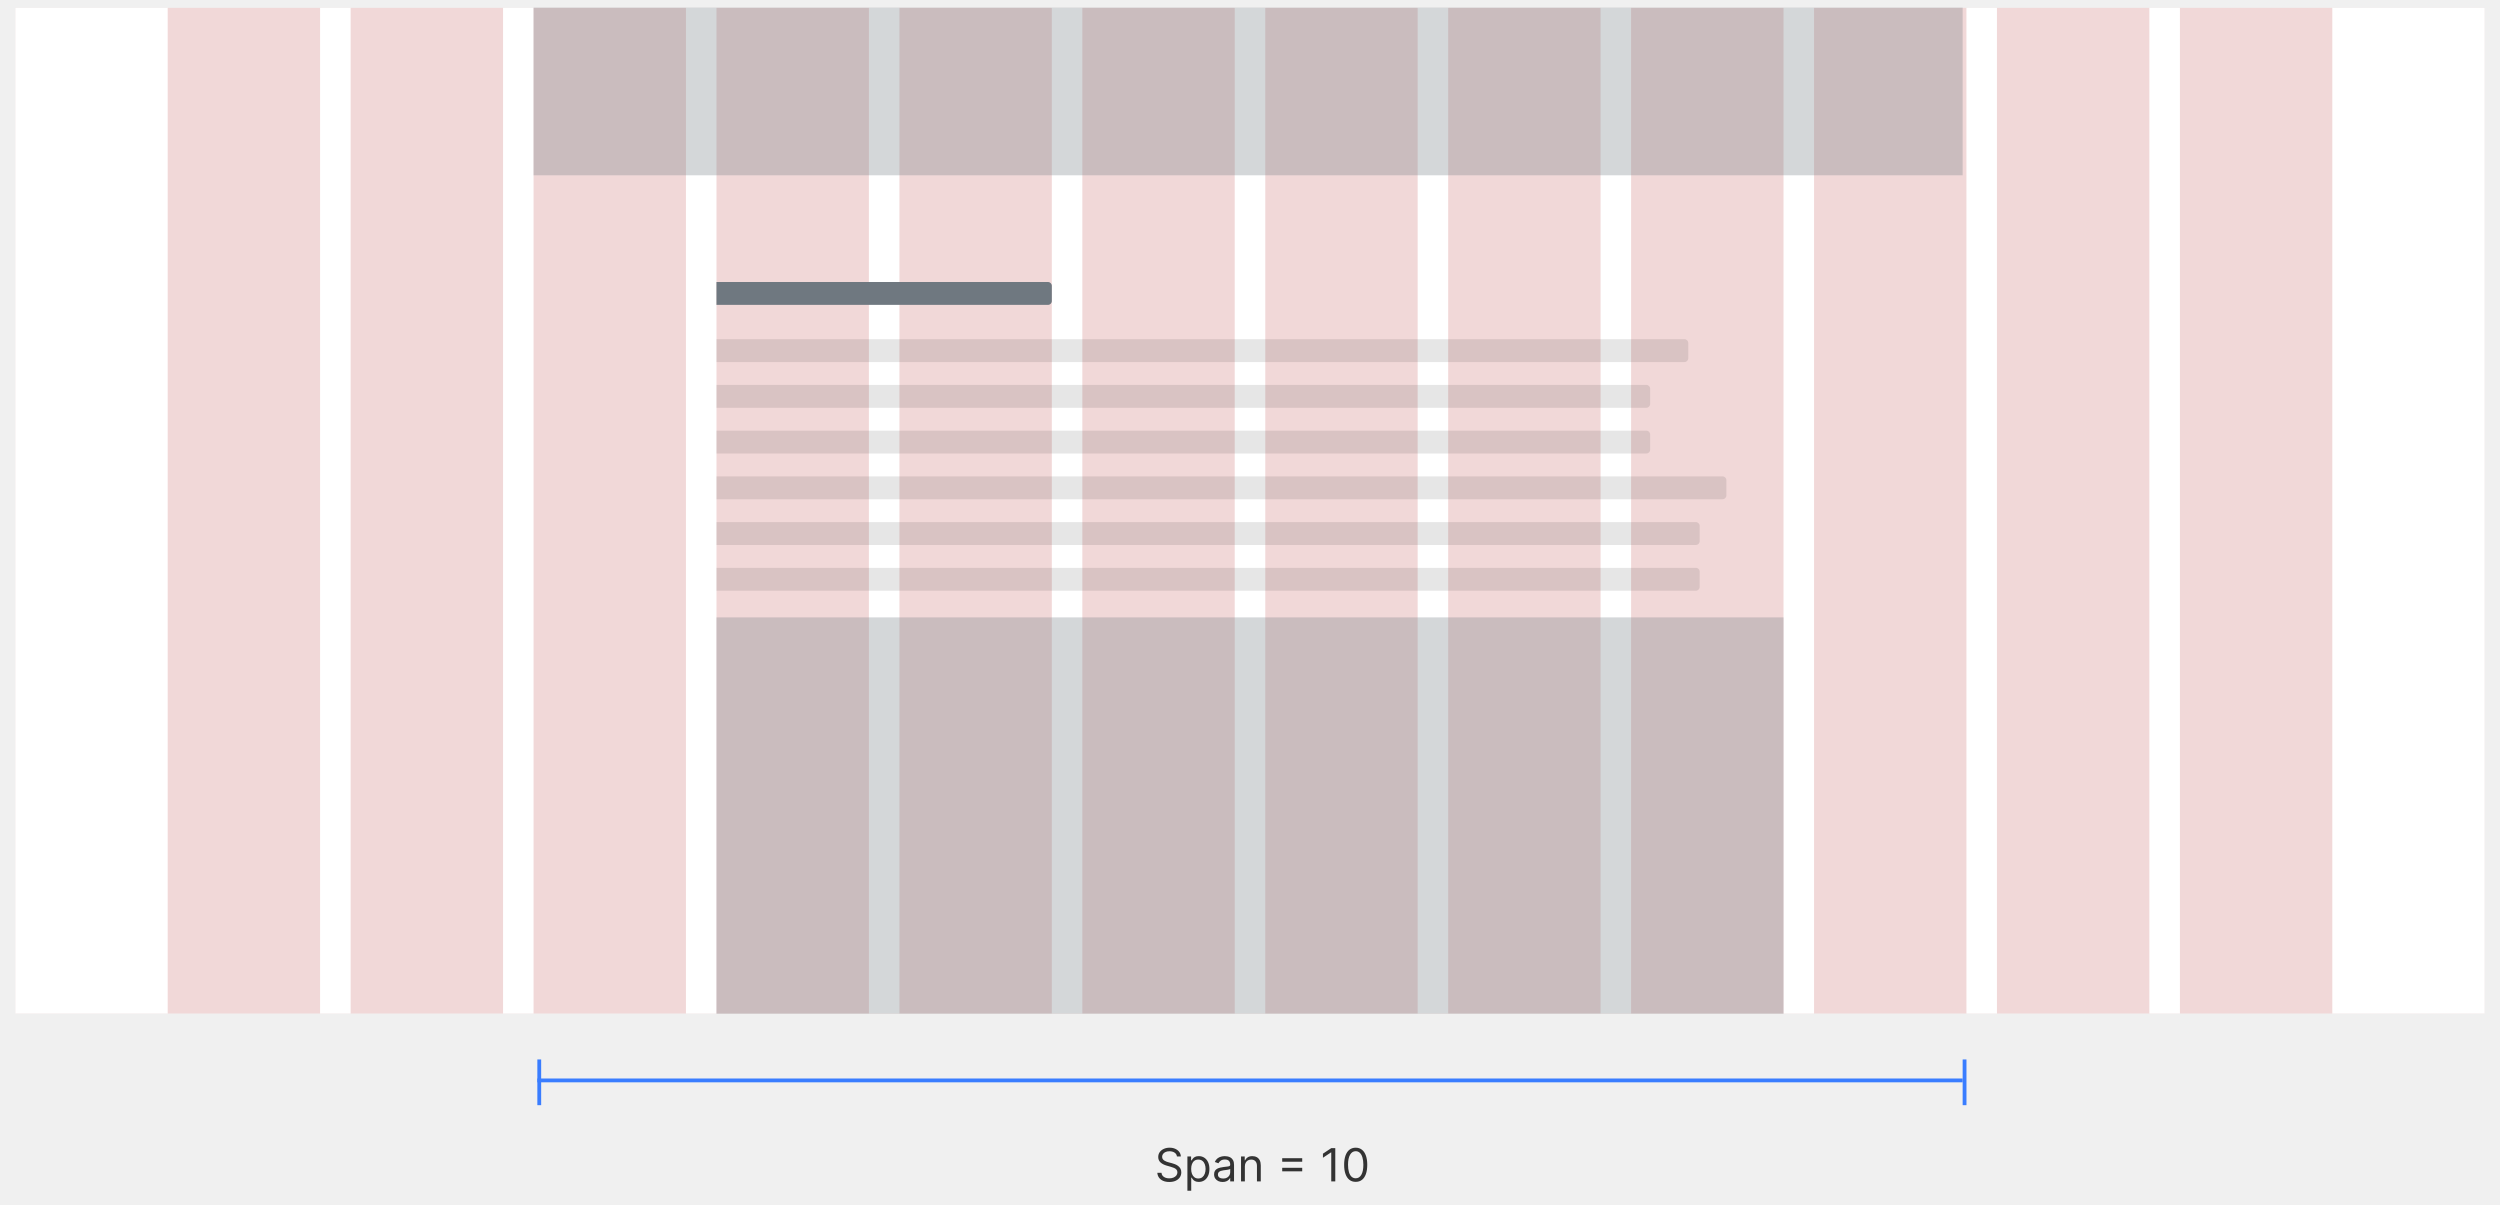
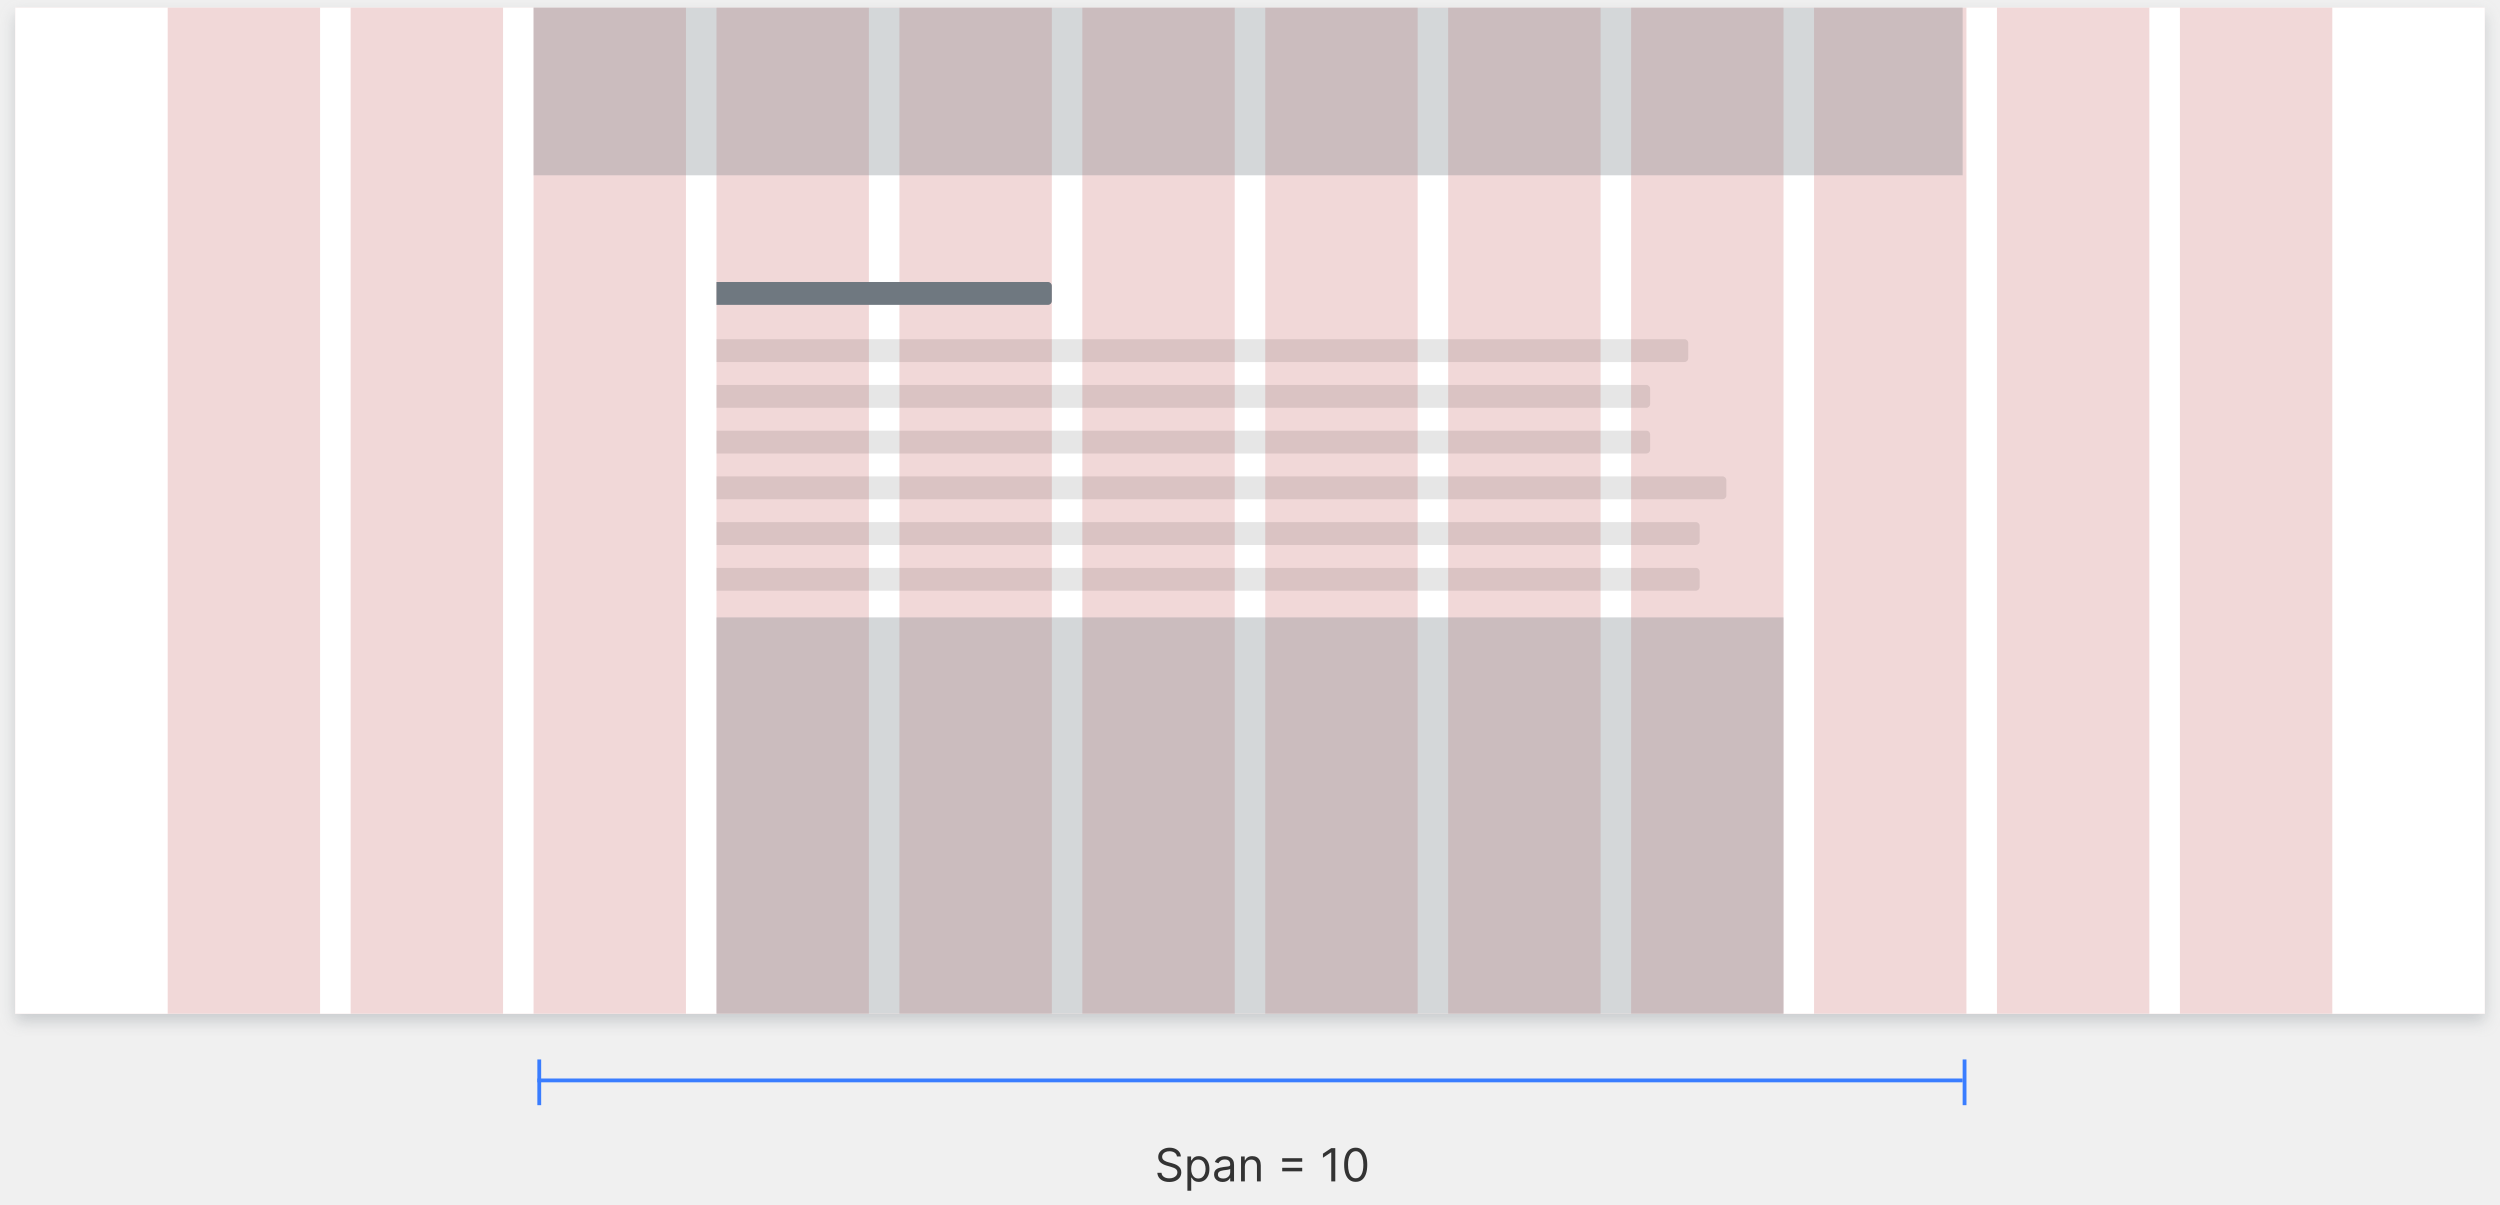
<svg xmlns="http://www.w3.org/2000/svg" width="656" height="316" viewBox="0 0 656 316" fill="none">
  <line x1="141.5" y1="278" x2="141.5" y2="290" stroke="#3A7DFF" />
  <line x1="515" y1="283.5" x2="141" y2="283.5" stroke="#3A7DFF" />
  <line x1="515.5" y1="278" x2="515.5" y2="290" stroke="#3A7DFF" />
  <path d="M308.83 303.455C308.778 303.023 308.571 302.688 308.207 302.449C307.844 302.21 307.398 302.091 306.869 302.091C306.483 302.091 306.145 302.153 305.855 302.278C305.568 302.403 305.344 302.575 305.182 302.794C305.023 303.013 304.943 303.261 304.943 303.54C304.943 303.773 304.999 303.973 305.109 304.141C305.223 304.305 305.368 304.443 305.544 304.554C305.72 304.662 305.905 304.751 306.098 304.822C306.291 304.891 306.469 304.946 306.631 304.989L307.517 305.227C307.744 305.287 307.997 305.369 308.276 305.474C308.557 305.58 308.825 305.723 309.081 305.905C309.339 306.084 309.553 306.314 309.72 306.595C309.888 306.876 309.972 307.222 309.972 307.631C309.972 308.102 309.848 308.528 309.601 308.909C309.357 309.29 308.999 309.592 308.527 309.817C308.058 310.041 307.489 310.153 306.818 310.153C306.193 310.153 305.652 310.053 305.195 309.851C304.74 309.649 304.382 309.368 304.121 309.007C303.862 308.646 303.716 308.227 303.682 307.75H304.773C304.801 308.08 304.912 308.352 305.105 308.568C305.301 308.781 305.548 308.94 305.847 309.045C306.148 309.148 306.472 309.199 306.818 309.199C307.222 309.199 307.584 309.134 307.905 309.003C308.226 308.869 308.48 308.685 308.668 308.449C308.855 308.21 308.949 307.932 308.949 307.614C308.949 307.324 308.868 307.088 308.706 306.906C308.544 306.724 308.331 306.577 308.067 306.463C307.803 306.349 307.517 306.25 307.21 306.165L306.136 305.858C305.455 305.662 304.915 305.382 304.517 305.018C304.119 304.655 303.92 304.179 303.92 303.591C303.92 303.102 304.053 302.676 304.317 302.312C304.584 301.946 304.942 301.662 305.391 301.46C305.842 301.256 306.347 301.153 306.903 301.153C307.466 301.153 307.966 301.254 308.403 301.456C308.841 301.655 309.188 301.928 309.443 302.274C309.702 302.621 309.838 303.014 309.852 303.455H308.83ZM311.573 312.455V303.455H312.544V304.494H312.664C312.738 304.381 312.84 304.236 312.971 304.06C313.104 303.881 313.294 303.722 313.542 303.582C313.792 303.44 314.13 303.369 314.556 303.369C315.107 303.369 315.593 303.507 316.013 303.783C316.434 304.058 316.762 304.449 316.998 304.955C317.233 305.46 317.351 306.057 317.351 306.744C317.351 307.438 317.233 308.038 316.998 308.547C316.762 309.053 316.435 309.445 316.017 309.723C315.6 309.999 315.118 310.136 314.573 310.136C314.152 310.136 313.816 310.067 313.563 309.928C313.31 309.786 313.115 309.625 312.979 309.446C312.843 309.264 312.738 309.114 312.664 308.994H312.578V312.455H311.573ZM312.561 306.727C312.561 307.222 312.634 307.658 312.779 308.036C312.924 308.411 313.135 308.705 313.414 308.918C313.692 309.128 314.033 309.233 314.436 309.233C314.857 309.233 315.208 309.122 315.489 308.901C315.773 308.676 315.986 308.375 316.128 307.997C316.273 307.616 316.346 307.193 316.346 306.727C316.346 306.267 316.275 305.852 316.132 305.483C315.993 305.111 315.782 304.817 315.498 304.601C315.216 304.382 314.863 304.273 314.436 304.273C314.027 304.273 313.684 304.376 313.405 304.584C313.127 304.788 312.917 305.075 312.775 305.445C312.632 305.811 312.561 306.239 312.561 306.727ZM320.811 310.153C320.397 310.153 320.02 310.075 319.682 309.919C319.344 309.76 319.076 309.531 318.877 309.233C318.678 308.932 318.578 308.568 318.578 308.142C318.578 307.767 318.652 307.463 318.8 307.23C318.948 306.994 319.145 306.81 319.392 306.676C319.64 306.543 319.912 306.443 320.211 306.378C320.512 306.31 320.814 306.256 321.118 306.216C321.516 306.165 321.838 306.126 322.086 306.101C322.336 306.072 322.517 306.026 322.631 305.96C322.748 305.895 322.806 305.781 322.806 305.619V305.585C322.806 305.165 322.691 304.838 322.461 304.605C322.233 304.372 321.888 304.256 321.425 304.256C320.945 304.256 320.569 304.361 320.296 304.571C320.023 304.781 319.831 305.006 319.721 305.244L318.766 304.903C318.936 304.506 319.164 304.196 319.448 303.974C319.735 303.75 320.047 303.594 320.385 303.506C320.726 303.415 321.061 303.369 321.391 303.369C321.601 303.369 321.843 303.395 322.115 303.446C322.391 303.494 322.657 303.595 322.912 303.749C323.171 303.902 323.385 304.134 323.556 304.443C323.726 304.753 323.811 305.168 323.811 305.688V310H322.806V309.114H322.755C322.686 309.256 322.573 309.408 322.414 309.57C322.255 309.732 322.043 309.869 321.779 309.983C321.515 310.097 321.192 310.153 320.811 310.153ZM320.965 309.25C321.363 309.25 321.698 309.172 321.971 309.016C322.246 308.859 322.453 308.658 322.593 308.411C322.735 308.163 322.806 307.903 322.806 307.631V306.71C322.763 306.761 322.669 306.808 322.525 306.851C322.382 306.891 322.218 306.926 322.03 306.957C321.846 306.986 321.665 307.011 321.489 307.034C321.316 307.054 321.175 307.071 321.067 307.085C320.806 307.119 320.561 307.175 320.334 307.251C320.11 307.325 319.928 307.437 319.789 307.588C319.652 307.736 319.584 307.937 319.584 308.193C319.584 308.543 319.713 308.807 319.972 308.986C320.233 309.162 320.564 309.25 320.965 309.25ZM326.653 306.062V310H325.647V303.455H326.619V304.477H326.704C326.857 304.145 327.09 303.878 327.403 303.676C327.715 303.472 328.119 303.369 328.613 303.369C329.056 303.369 329.444 303.46 329.776 303.642C330.109 303.821 330.367 304.094 330.552 304.46C330.737 304.824 330.829 305.284 330.829 305.841V310H329.823V305.909C329.823 305.395 329.69 304.994 329.423 304.707C329.156 304.418 328.789 304.273 328.323 304.273C328.002 304.273 327.715 304.342 327.462 304.482C327.212 304.621 327.015 304.824 326.87 305.091C326.725 305.358 326.653 305.682 326.653 306.062ZM336.451 304.835V303.915H341.701V304.835H336.451ZM336.451 307.358V306.438H341.701V307.358H336.451ZM350.378 301.273V310H349.321V302.381H349.27L347.139 303.795V302.722L349.321 301.273H350.378ZM355.734 310.119C355.092 310.119 354.545 309.945 354.094 309.595C353.642 309.243 353.297 308.733 353.058 308.065C352.82 307.395 352.7 306.585 352.7 305.636C352.7 304.693 352.82 303.888 353.058 303.22C353.3 302.55 353.646 302.038 354.098 301.686C354.553 301.331 355.098 301.153 355.734 301.153C356.371 301.153 356.915 301.331 357.366 301.686C357.821 302.038 358.168 302.55 358.406 303.22C358.648 303.888 358.768 304.693 358.768 305.636C358.768 306.585 358.649 307.395 358.411 308.065C358.172 308.733 357.827 309.243 357.375 309.595C356.923 309.945 356.376 310.119 355.734 310.119ZM355.734 309.182C356.371 309.182 356.865 308.875 357.217 308.261C357.57 307.648 357.746 306.773 357.746 305.636C357.746 304.881 357.665 304.237 357.503 303.706C357.344 303.175 357.114 302.77 356.812 302.491C356.514 302.213 356.155 302.074 355.734 302.074C355.104 302.074 354.611 302.385 354.256 303.007C353.901 303.626 353.723 304.503 353.723 305.636C353.723 306.392 353.803 307.034 353.962 307.562C354.121 308.091 354.349 308.493 354.648 308.768C354.949 309.044 355.311 309.182 355.734 309.182Z" fill="#333333" />
-   <g clip-path="url(#clip0_3278_14953)" filter="url(#filter0_d_3278_14953)">
+   <g filter="url(#filter0_d_5609_831)">
    <rect width="648" height="264" transform="translate(4 2)" fill="#FF0000" fill-opacity="0.1" />
    <rect width="40" height="264" transform="translate(4 2)" fill="white" />
    <rect opacity="0.1" x="4" y="2" width="40" height="264" fill="white" />
    <rect width="8" height="264" transform="translate(84 2)" fill="white" />
    <rect opacity="0.1" x="84" y="2" width="8" height="264" fill="white" />
    <rect width="8" height="264" transform="translate(132 2)" fill="white" />
    <rect opacity="0.1" x="132" y="2" width="8" height="264" fill="white" />
    <rect width="8" height="264" transform="translate(180 2)" fill="white" />
    <rect opacity="0.1" x="180" y="2" width="8" height="264" fill="white" />
    <rect width="8" height="264" transform="translate(228 2)" fill="white" />
    <rect opacity="0.1" x="228" y="2" width="8" height="264" fill="white" />
    <rect width="8" height="264" transform="translate(276 2)" fill="white" />
    <rect opacity="0.1" x="276" y="2" width="8" height="264" fill="white" />
    <rect width="8" height="264" transform="translate(324 2)" fill="white" />
    <rect opacity="0.1" x="324" y="2" width="8" height="264" fill="white" />
    <rect width="8" height="264" transform="translate(372 2)" fill="white" />
    <rect opacity="0.1" x="372" y="2" width="8" height="264" fill="white" />
    <rect width="8" height="264" transform="translate(420 2)" fill="white" />
    <rect opacity="0.1" x="420" y="2" width="8" height="264" fill="white" />
    <rect width="8" height="264" transform="translate(468 2)" fill="white" />
    <rect opacity="0.1" x="468" y="2" width="8" height="264" fill="white" />
    <rect width="8" height="264" transform="translate(516 2)" fill="white" />
    <rect opacity="0.1" x="516" y="2" width="8" height="264" fill="white" />
    <rect width="8" height="264" transform="translate(564 2)" fill="white" />
    <rect opacity="0.1" x="564" y="2" width="8" height="264" fill="white" />
    <rect width="40" height="264" transform="translate(612 2)" fill="white" />
    <rect opacity="0.1" x="612" y="2" width="40" height="264" fill="white" />
+     <path opacity="0.3" d="M140 2H515V46H140V2Z" fill="#6F7880" />
+     <path opacity="0.3" d="M188 162H468V266H188V162Z" fill="#6F7880" />
+     <path d="M188 74H275C275.552 74 276 74.448 276 75V79C276 79.552 275.552 80 275 80H188V74Z" fill="#6F7880" />
+     <path d="M188 89H442C442.552 89 443 89.448 443 90V94C443 94.552 442.552 95 442 95H188V89Z" fill="black" fill-opacity="0.1" />
+     <path d="M188 101H432C432.552 101 433 101.448 433 102V106C433 106.552 432.552 107 432 107H188V101Z" fill="black" fill-opacity="0.1" />
+     <path d="M188 113H432C432.552 113 433 113.448 433 114V118C433 118.552 432.552 119 432 119H188V113Z" fill="black" fill-opacity="0.1" />
+     <path d="M188 125H452C452.552 125 453 125.448 453 126V130C453 130.552 452.552 131 452 131H188V125Z" fill="black" fill-opacity="0.1" />
+     <path d="M188 137H445C445.552 137 446 137.448 446 138V142C446 142.552 445.552 143 445 143H188V137Z" fill="black" fill-opacity="0.1" />
+     <path d="M188 149H445C445.552 149 446 149.448 446 150V154C446 154.552 445.552 155 445 155H188V149Z" fill="black" fill-opacity="0.1" />
  </g>
-   <path opacity="0.3" d="M140 2H515V46H140V2Z" fill="#6F7880" />
-   <path opacity="0.3" d="M188 162H468V266H188V162Z" fill="#6F7880" />
-   <path d="M188 74H275C275.552 74 276 74.448 276 75V79C276 79.552 275.552 80 275 80H188V74Z" fill="#6F7880" />
-   <path d="M188 89H442C442.552 89 443 89.448 443 90V94C443 94.552 442.552 95 442 95H188V89Z" fill="black" fill-opacity="0.1" />
-   <path d="M188 101H432C432.552 101 433 101.448 433 102V106C433 106.552 432.552 107 432 107H188V101Z" fill="black" fill-opacity="0.1" />
-   <path d="M188 113H432C432.552 113 433 113.448 433 114V118C433 118.552 432.552 119 432 119H188V113Z" fill="black" fill-opacity="0.1" />
-   <path d="M188 125H452C452.552 125 453 125.448 453 126V130C453 130.552 452.552 131 452 131H188V125Z" fill="black" fill-opacity="0.1" />
-   <path d="M188 137H445C445.552 137 446 137.448 446 138V142C446 142.552 445.552 143 445 143H188V137Z" fill="black" fill-opacity="0.1" />
-   <path d="M188 149H445C445.552 149 446 149.448 446 150V154C446 154.552 445.552 155 445 155H188V149Z" fill="black" fill-opacity="0.1" />
  <defs>
-     <filter id="filter0_d_3278_14953" x="0" y="0" width="656" height="272" filterUnits="userSpaceOnUse" color-interpolation-filters="sRGB">
+     <filter id="filter0_d_5609_831" x="0" y="0" width="656" height="272" filterUnits="userSpaceOnUse" color-interpolation-filters="sRGB">
      <feFlood flood-opacity="0" result="BackgroundImageFix" />
      <feColorMatrix in="SourceAlpha" type="matrix" values="0 0 0 0 0 0 0 0 0 0 0 0 0 0 0 0 0 0 127 0" result="hardAlpha" />
      <feOffset dy="2" />
      <feGaussianBlur stdDeviation="2" />
      <feComposite in2="hardAlpha" operator="out" />
      <feColorMatrix type="matrix" values="0 0 0 0 0.435 0 0 0 0 0.471 0 0 0 0 0.502 0 0 0 0.3 0" />
-       <feBlend mode="normal" in2="BackgroundImageFix" result="effect1_dropShadow_3278_14953" />
-       <feBlend mode="normal" in="SourceGraphic" in2="effect1_dropShadow_3278_14953" result="shape" />
+       <feBlend mode="normal" in2="BackgroundImageFix" result="effect1_dropShadow_5609_831" />
+       <feBlend mode="normal" in="SourceGraphic" in2="effect1_dropShadow_5609_831" result="shape" />
    </filter>
-     <clipPath id="clip0_3278_14953">
-       <rect width="648" height="264" fill="white" transform="translate(4 2)" />
-     </clipPath>
  </defs>
</svg>
